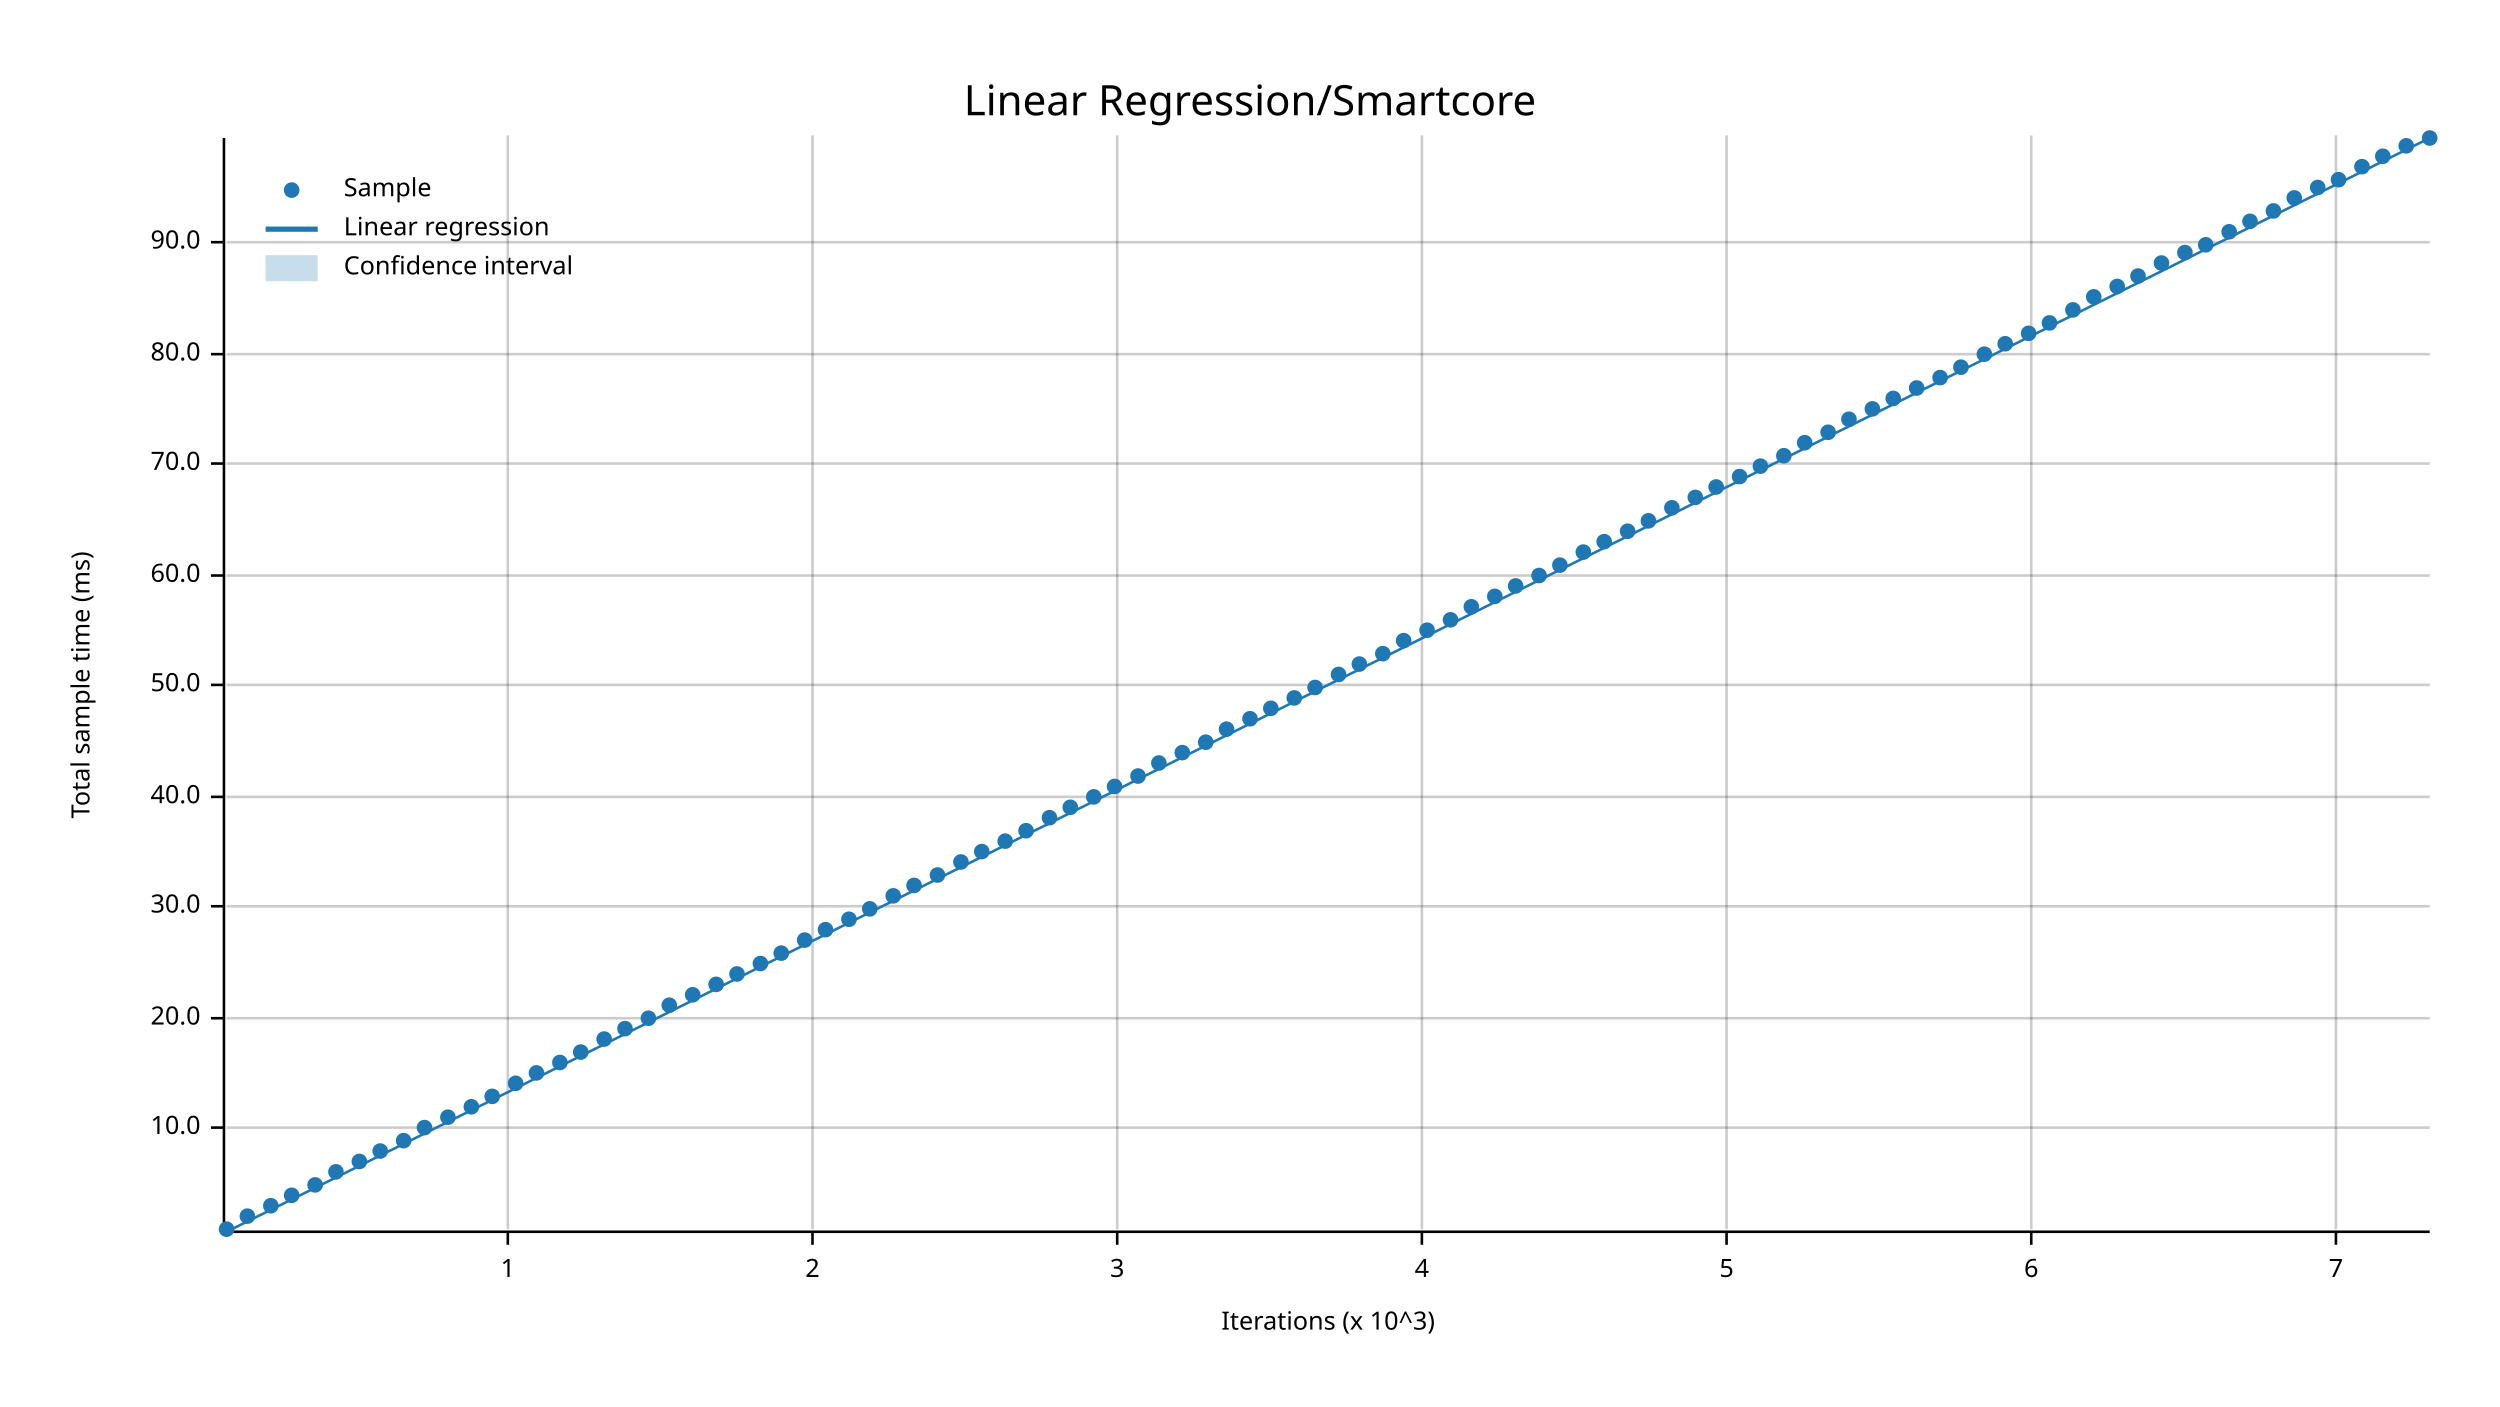
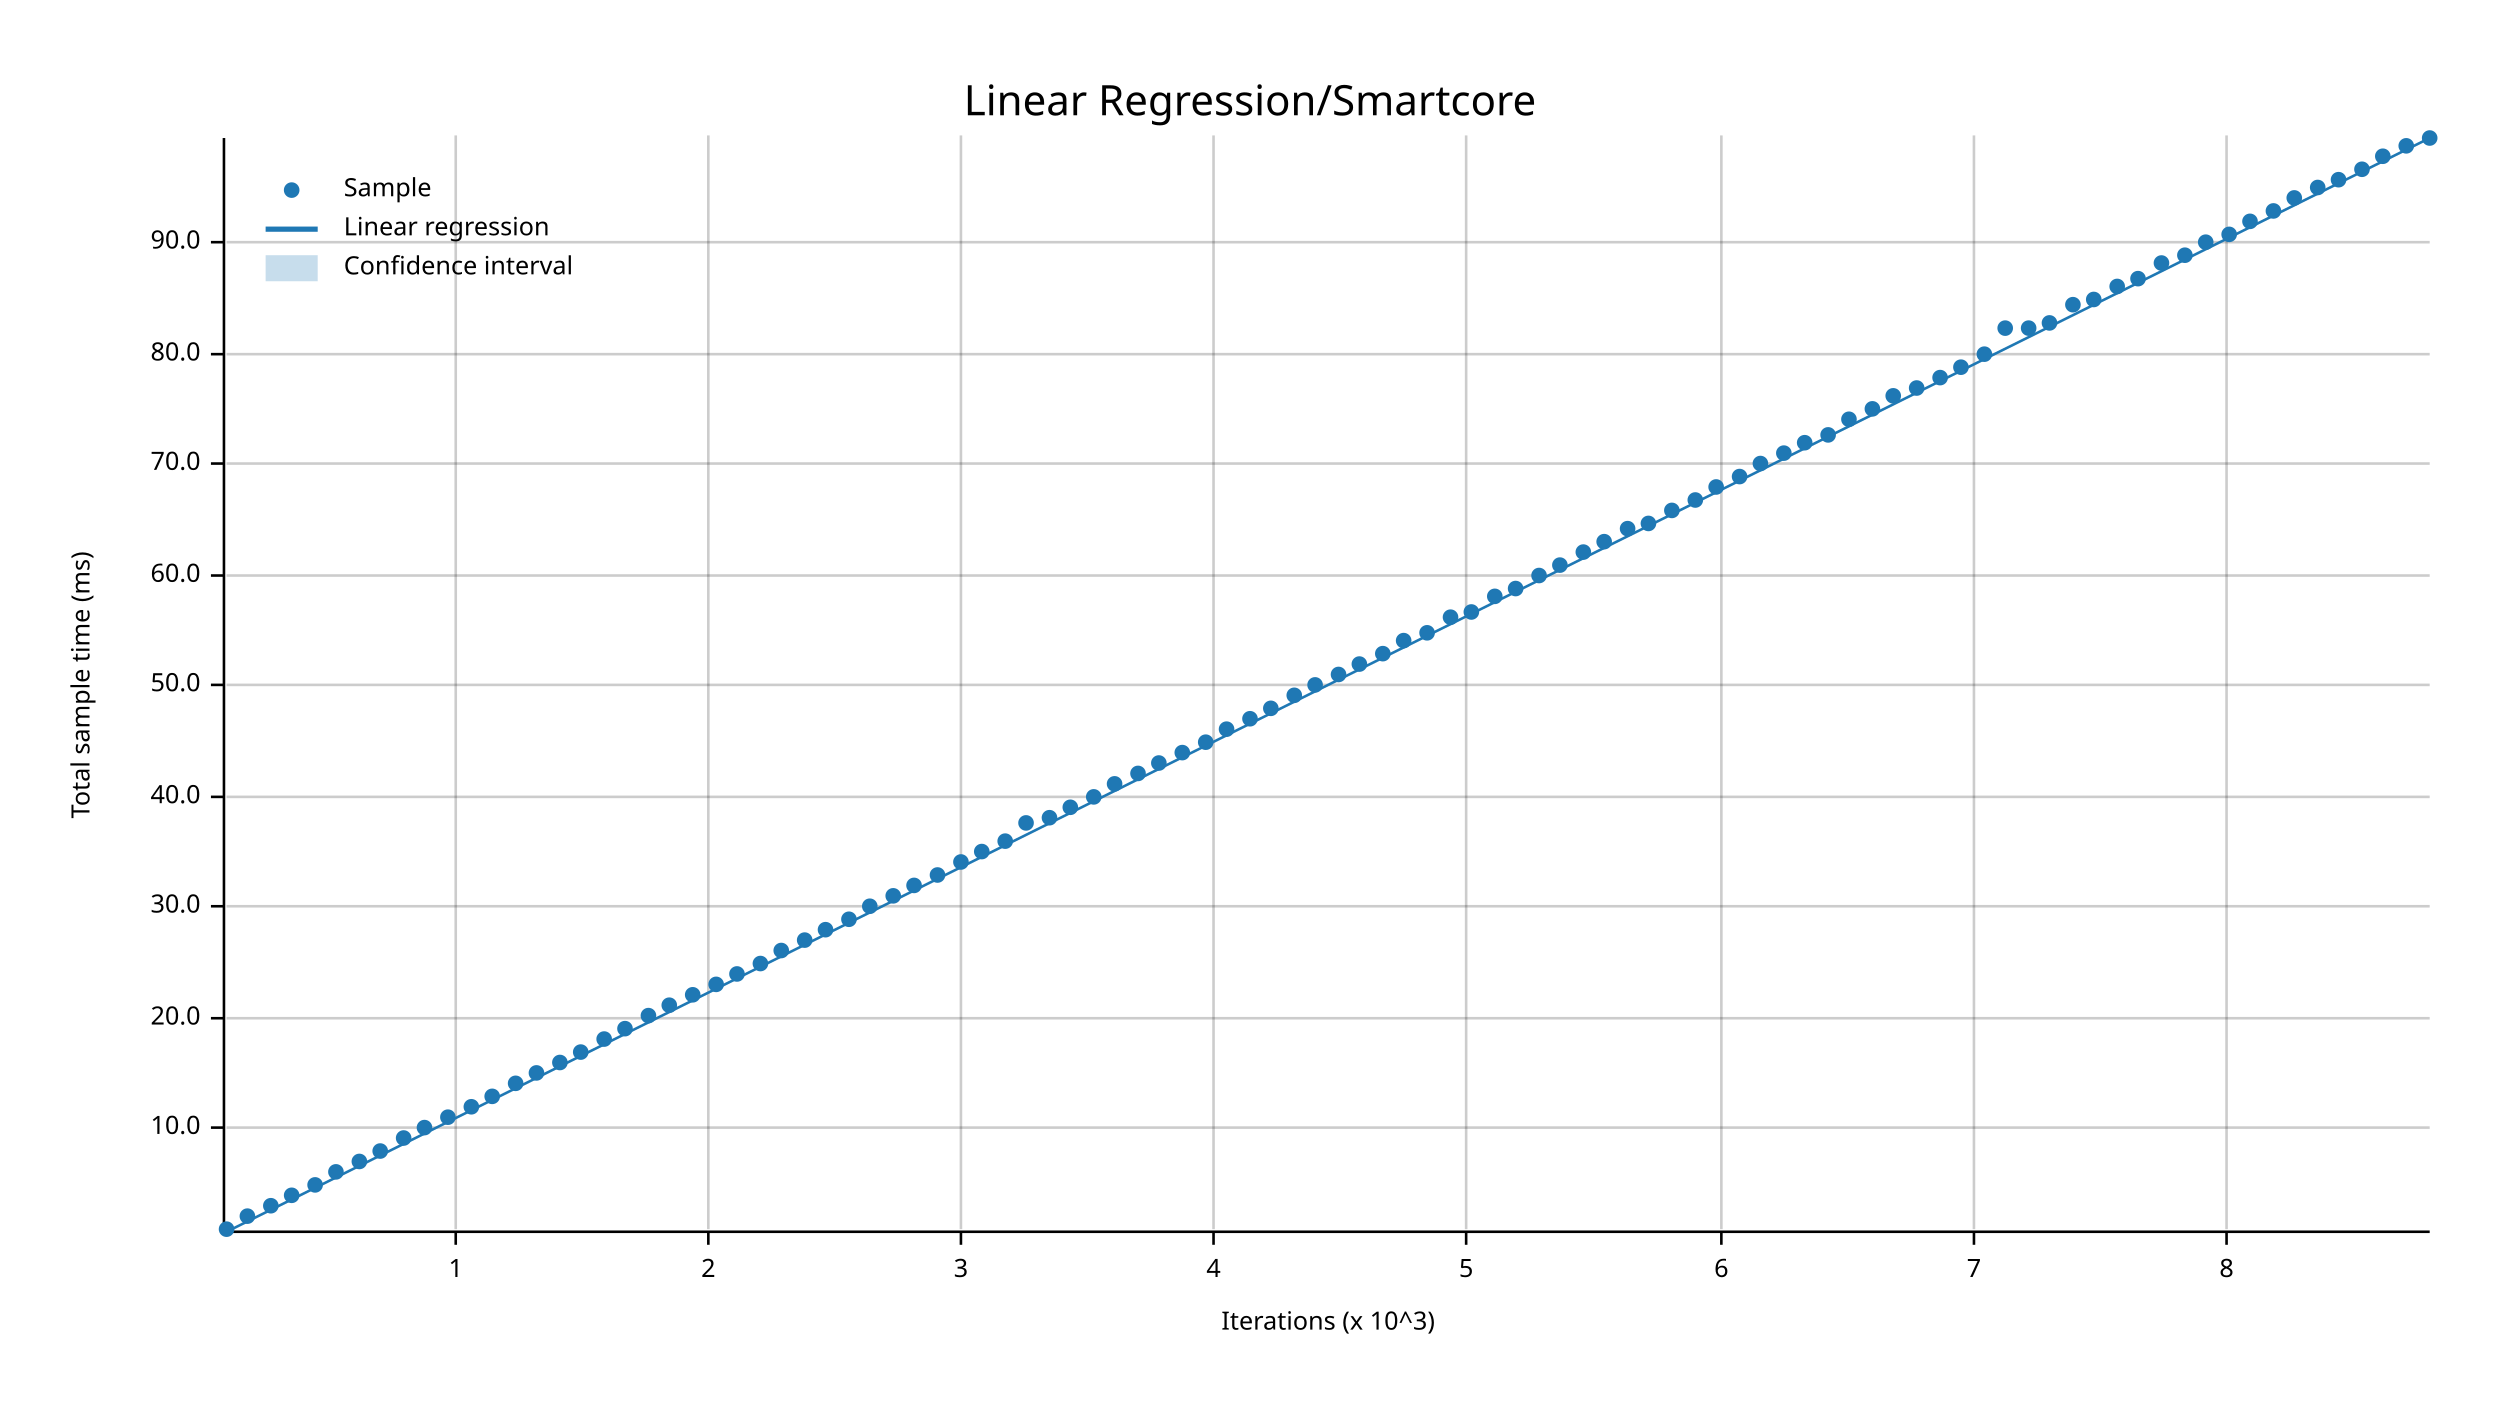
<svg xmlns="http://www.w3.org/2000/svg" width="960" height="540" viewBox="0 0 960 540">
  <text x="480" y="32" dy="0.76em" text-anchor="middle" font-family="sans-serif" font-size="16.129" opacity="1" fill="#000000">
Linear Regression/Smartcore
</text>
  <text x="27" y="263" dy="0.76em" text-anchor="middle" font-family="sans-serif" font-size="9.677" opacity="1" fill="#000000" transform="rotate(270, 27, 263)">
Total sample time (ms)
</text>
  <text x="510" y="513" dy="-0.5ex" text-anchor="middle" font-family="sans-serif" font-size="9.677" opacity="1" fill="#000000">
Iterations (x 10^3)
</text>
-   <line opacity="0.2" stroke="#000000" stroke-width="1" x1="195" y1="472" x2="195" y2="52" />
-   <line opacity="0.2" stroke="#000000" stroke-width="1" x1="312" y1="472" x2="312" y2="52" />
-   <line opacity="0.2" stroke="#000000" stroke-width="1" x1="429" y1="472" x2="429" y2="52" />
-   <line opacity="0.2" stroke="#000000" stroke-width="1" x1="546" y1="472" x2="546" y2="52" />
-   <line opacity="0.2" stroke="#000000" stroke-width="1" x1="663" y1="472" x2="663" y2="52" />
-   <line opacity="0.2" stroke="#000000" stroke-width="1" x1="780" y1="472" x2="780" y2="52" />
-   <line opacity="0.2" stroke="#000000" stroke-width="1" x1="897" y1="472" x2="897" y2="52" />
+   <line opacity="0.2" stroke="#000000" stroke-width="1" x1="175" y1="472" x2="175" y2="52" />
+   <line opacity="0.2" stroke="#000000" stroke-width="1" x1="272" y1="472" x2="272" y2="52" />
+   <line opacity="0.2" stroke="#000000" stroke-width="1" x1="369" y1="472" x2="369" y2="52" />
+   <line opacity="0.2" stroke="#000000" stroke-width="1" x1="466" y1="472" x2="466" y2="52" />
+   <line opacity="0.2" stroke="#000000" stroke-width="1" x1="563" y1="472" x2="563" y2="52" />
+   <line opacity="0.2" stroke="#000000" stroke-width="1" x1="661" y1="472" x2="661" y2="52" />
+   <line opacity="0.2" stroke="#000000" stroke-width="1" x1="758" y1="472" x2="758" y2="52" />
+   <line opacity="0.2" stroke="#000000" stroke-width="1" x1="855" y1="472" x2="855" y2="52" />
  <line opacity="0.2" stroke="#000000" stroke-width="1" x1="87" y1="433" x2="933" y2="433" />
  <line opacity="0.2" stroke="#000000" stroke-width="1" x1="87" y1="391" x2="933" y2="391" />
  <line opacity="0.2" stroke="#000000" stroke-width="1" x1="87" y1="348" x2="933" y2="348" />
  <line opacity="0.2" stroke="#000000" stroke-width="1" x1="87" y1="306" x2="933" y2="306" />
  <line opacity="0.2" stroke="#000000" stroke-width="1" x1="87" y1="263" x2="933" y2="263" />
  <line opacity="0.2" stroke="#000000" stroke-width="1" x1="87" y1="221" x2="933" y2="221" />
  <line opacity="0.2" stroke="#000000" stroke-width="1" x1="87" y1="178" x2="933" y2="178" />
  <line opacity="0.2" stroke="#000000" stroke-width="1" x1="87" y1="136" x2="933" y2="136" />
  <line opacity="0.2" stroke="#000000" stroke-width="1" x1="87" y1="93" x2="933" y2="93" />
  <polyline fill="none" opacity="1" stroke="#000000" stroke-width="1" points="86,53 86,473 " />
  <text x="77" y="433" dy="0.5ex" text-anchor="end" font-family="sans-serif" font-size="9.677" opacity="1" fill="#000000">
10.0
</text>
  <polyline fill="none" opacity="1" stroke="#000000" stroke-width="1" points="81,433 86,433 " />
  <text x="77" y="391" dy="0.5ex" text-anchor="end" font-family="sans-serif" font-size="9.677" opacity="1" fill="#000000">
20.0
</text>
  <polyline fill="none" opacity="1" stroke="#000000" stroke-width="1" points="81,391 86,391 " />
  <text x="77" y="348" dy="0.5ex" text-anchor="end" font-family="sans-serif" font-size="9.677" opacity="1" fill="#000000">
30.0
</text>
  <polyline fill="none" opacity="1" stroke="#000000" stroke-width="1" points="81,348 86,348 " />
  <text x="77" y="306" dy="0.5ex" text-anchor="end" font-family="sans-serif" font-size="9.677" opacity="1" fill="#000000">
40.0
</text>
  <polyline fill="none" opacity="1" stroke="#000000" stroke-width="1" points="81,306 86,306 " />
  <text x="77" y="263" dy="0.5ex" text-anchor="end" font-family="sans-serif" font-size="9.677" opacity="1" fill="#000000">
50.0
</text>
  <polyline fill="none" opacity="1" stroke="#000000" stroke-width="1" points="81,263 86,263 " />
  <text x="77" y="221" dy="0.5ex" text-anchor="end" font-family="sans-serif" font-size="9.677" opacity="1" fill="#000000">
60.0
</text>
  <polyline fill="none" opacity="1" stroke="#000000" stroke-width="1" points="81,221 86,221 " />
  <text x="77" y="178" dy="0.5ex" text-anchor="end" font-family="sans-serif" font-size="9.677" opacity="1" fill="#000000">
70.0
</text>
  <polyline fill="none" opacity="1" stroke="#000000" stroke-width="1" points="81,178 86,178 " />
  <text x="77" y="136" dy="0.5ex" text-anchor="end" font-family="sans-serif" font-size="9.677" opacity="1" fill="#000000">
80.0
</text>
  <polyline fill="none" opacity="1" stroke="#000000" stroke-width="1" points="81,136 86,136 " />
  <text x="77" y="93" dy="0.5ex" text-anchor="end" font-family="sans-serif" font-size="9.677" opacity="1" fill="#000000">
90.0
</text>
  <polyline fill="none" opacity="1" stroke="#000000" stroke-width="1" points="81,93 86,93 " />
  <polyline fill="none" opacity="1" stroke="#000000" stroke-width="1" points="87,473 933,473 " />
-   <text x="195" y="483" dy="0.76em" text-anchor="middle" font-family="sans-serif" font-size="9.677" opacity="1" fill="#000000">
+   <text x="175" y="483" dy="0.76em" text-anchor="middle" font-family="sans-serif" font-size="9.677" opacity="1" fill="#000000">
1
</text>
-   <polyline fill="none" opacity="1" stroke="#000000" stroke-width="1" points="195,473 195,478 " />
-   <text x="312" y="483" dy="0.76em" text-anchor="middle" font-family="sans-serif" font-size="9.677" opacity="1" fill="#000000">
+   <polyline fill="none" opacity="1" stroke="#000000" stroke-width="1" points="175,473 175,478 " />
+   <text x="272" y="483" dy="0.76em" text-anchor="middle" font-family="sans-serif" font-size="9.677" opacity="1" fill="#000000">
2
</text>
-   <polyline fill="none" opacity="1" stroke="#000000" stroke-width="1" points="312,473 312,478 " />
-   <text x="429" y="483" dy="0.76em" text-anchor="middle" font-family="sans-serif" font-size="9.677" opacity="1" fill="#000000">
+   <polyline fill="none" opacity="1" stroke="#000000" stroke-width="1" points="272,473 272,478 " />
+   <text x="369" y="483" dy="0.76em" text-anchor="middle" font-family="sans-serif" font-size="9.677" opacity="1" fill="#000000">
3
</text>
-   <polyline fill="none" opacity="1" stroke="#000000" stroke-width="1" points="429,473 429,478 " />
-   <text x="546" y="483" dy="0.76em" text-anchor="middle" font-family="sans-serif" font-size="9.677" opacity="1" fill="#000000">
+   <polyline fill="none" opacity="1" stroke="#000000" stroke-width="1" points="369,473 369,478 " />
+   <text x="466" y="483" dy="0.76em" text-anchor="middle" font-family="sans-serif" font-size="9.677" opacity="1" fill="#000000">
4
</text>
-   <polyline fill="none" opacity="1" stroke="#000000" stroke-width="1" points="546,473 546,478 " />
-   <text x="663" y="483" dy="0.76em" text-anchor="middle" font-family="sans-serif" font-size="9.677" opacity="1" fill="#000000">
+   <polyline fill="none" opacity="1" stroke="#000000" stroke-width="1" points="466,473 466,478 " />
+   <text x="563" y="483" dy="0.76em" text-anchor="middle" font-family="sans-serif" font-size="9.677" opacity="1" fill="#000000">
5
</text>
-   <polyline fill="none" opacity="1" stroke="#000000" stroke-width="1" points="663,473 663,478 " />
-   <text x="780" y="483" dy="0.76em" text-anchor="middle" font-family="sans-serif" font-size="9.677" opacity="1" fill="#000000">
+   <polyline fill="none" opacity="1" stroke="#000000" stroke-width="1" points="563,473 563,478 " />
+   <text x="661" y="483" dy="0.76em" text-anchor="middle" font-family="sans-serif" font-size="9.677" opacity="1" fill="#000000">
6
</text>
-   <polyline fill="none" opacity="1" stroke="#000000" stroke-width="1" points="780,473 780,478 " />
-   <text x="897" y="483" dy="0.76em" text-anchor="middle" font-family="sans-serif" font-size="9.677" opacity="1" fill="#000000">
+   <polyline fill="none" opacity="1" stroke="#000000" stroke-width="1" points="661,473 661,478 " />
+   <text x="758" y="483" dy="0.76em" text-anchor="middle" font-family="sans-serif" font-size="9.677" opacity="1" fill="#000000">
7
</text>
-   <polyline fill="none" opacity="1" stroke="#000000" stroke-width="1" points="897,473 897,478 " />
+   <polyline fill="none" opacity="1" stroke="#000000" stroke-width="1" points="758,473 758,478 " />
+   <text x="855" y="483" dy="0.76em" text-anchor="middle" font-family="sans-serif" font-size="9.677" opacity="1" fill="#000000">
+ 8
+ </text>
+   <polyline fill="none" opacity="1" stroke="#000000" stroke-width="1" points="855,473 855,478 " />
  <circle cx="87" cy="472" r="3" opacity="1" fill="#1F78B4" stroke="none" stroke-width="1" />
  <circle cx="95" cy="467" r="3" opacity="1" fill="#1F78B4" stroke="none" stroke-width="1" />
  <circle cx="104" cy="463" r="3" opacity="1" fill="#1F78B4" stroke="none" stroke-width="1" />
  <circle cx="112" cy="459" r="3" opacity="1" fill="#1F78B4" stroke="none" stroke-width="1" />
  <circle cx="121" cy="455" r="3" opacity="1" fill="#1F78B4" stroke="none" stroke-width="1" />
  <circle cx="129" cy="450" r="3" opacity="1" fill="#1F78B4" stroke="none" stroke-width="1" />
  <circle cx="138" cy="446" r="3" opacity="1" fill="#1F78B4" stroke="none" stroke-width="1" />
  <circle cx="146" cy="442" r="3" opacity="1" fill="#1F78B4" stroke="none" stroke-width="1" />
-   <circle cx="155" cy="438" r="3" opacity="1" fill="#1F78B4" stroke="none" stroke-width="1" />
+   <circle cx="155" cy="437" r="3" opacity="1" fill="#1F78B4" stroke="none" stroke-width="1" />
  <circle cx="163" cy="433" r="3" opacity="1" fill="#1F78B4" stroke="none" stroke-width="1" />
  <circle cx="172" cy="429" r="3" opacity="1" fill="#1F78B4" stroke="none" stroke-width="1" />
  <circle cx="181" cy="425" r="3" opacity="1" fill="#1F78B4" stroke="none" stroke-width="1" />
  <circle cx="189" cy="421" r="3" opacity="1" fill="#1F78B4" stroke="none" stroke-width="1" />
  <circle cx="198" cy="416" r="3" opacity="1" fill="#1F78B4" stroke="none" stroke-width="1" />
  <circle cx="206" cy="412" r="3" opacity="1" fill="#1F78B4" stroke="none" stroke-width="1" />
  <circle cx="215" cy="408" r="3" opacity="1" fill="#1F78B4" stroke="none" stroke-width="1" />
  <circle cx="223" cy="404" r="3" opacity="1" fill="#1F78B4" stroke="none" stroke-width="1" />
  <circle cx="232" cy="399" r="3" opacity="1" fill="#1F78B4" stroke="none" stroke-width="1" />
  <circle cx="240" cy="395" r="3" opacity="1" fill="#1F78B4" stroke="none" stroke-width="1" />
-   <circle cx="249" cy="391" r="3" opacity="1" fill="#1F78B4" stroke="none" stroke-width="1" />
+   <circle cx="249" cy="390" r="3" opacity="1" fill="#1F78B4" stroke="none" stroke-width="1" />
  <circle cx="257" cy="386" r="3" opacity="1" fill="#1F78B4" stroke="none" stroke-width="1" />
  <circle cx="266" cy="382" r="3" opacity="1" fill="#1F78B4" stroke="none" stroke-width="1" />
  <circle cx="275" cy="378" r="3" opacity="1" fill="#1F78B4" stroke="none" stroke-width="1" />
  <circle cx="283" cy="374" r="3" opacity="1" fill="#1F78B4" stroke="none" stroke-width="1" />
  <circle cx="292" cy="370" r="3" opacity="1" fill="#1F78B4" stroke="none" stroke-width="1" />
-   <circle cx="300" cy="366" r="3" opacity="1" fill="#1F78B4" stroke="none" stroke-width="1" />
+   <circle cx="300" cy="365" r="3" opacity="1" fill="#1F78B4" stroke="none" stroke-width="1" />
  <circle cx="309" cy="361" r="3" opacity="1" fill="#1F78B4" stroke="none" stroke-width="1" />
  <circle cx="317" cy="357" r="3" opacity="1" fill="#1F78B4" stroke="none" stroke-width="1" />
  <circle cx="326" cy="353" r="3" opacity="1" fill="#1F78B4" stroke="none" stroke-width="1" />
-   <circle cx="334" cy="349" r="3" opacity="1" fill="#1F78B4" stroke="none" stroke-width="1" />
+   <circle cx="334" cy="348" r="3" opacity="1" fill="#1F78B4" stroke="none" stroke-width="1" />
  <circle cx="343" cy="344" r="3" opacity="1" fill="#1F78B4" stroke="none" stroke-width="1" />
  <circle cx="351" cy="340" r="3" opacity="1" fill="#1F78B4" stroke="none" stroke-width="1" />
  <circle cx="360" cy="336" r="3" opacity="1" fill="#1F78B4" stroke="none" stroke-width="1" />
  <circle cx="369" cy="331" r="3" opacity="1" fill="#1F78B4" stroke="none" stroke-width="1" />
  <circle cx="377" cy="327" r="3" opacity="1" fill="#1F78B4" stroke="none" stroke-width="1" />
  <circle cx="386" cy="323" r="3" opacity="1" fill="#1F78B4" stroke="none" stroke-width="1" />
-   <circle cx="394" cy="319" r="3" opacity="1" fill="#1F78B4" stroke="none" stroke-width="1" />
+   <circle cx="394" cy="316" r="3" opacity="1" fill="#1F78B4" stroke="none" stroke-width="1" />
  <circle cx="403" cy="314" r="3" opacity="1" fill="#1F78B4" stroke="none" stroke-width="1" />
  <circle cx="411" cy="310" r="3" opacity="1" fill="#1F78B4" stroke="none" stroke-width="1" />
  <circle cx="420" cy="306" r="3" opacity="1" fill="#1F78B4" stroke="none" stroke-width="1" />
-   <circle cx="428" cy="302" r="3" opacity="1" fill="#1F78B4" stroke="none" stroke-width="1" />
-   <circle cx="437" cy="298" r="3" opacity="1" fill="#1F78B4" stroke="none" stroke-width="1" />
+   <circle cx="428" cy="301" r="3" opacity="1" fill="#1F78B4" stroke="none" stroke-width="1" />
+   <circle cx="437" cy="297" r="3" opacity="1" fill="#1F78B4" stroke="none" stroke-width="1" />
  <circle cx="445" cy="293" r="3" opacity="1" fill="#1F78B4" stroke="none" stroke-width="1" />
  <circle cx="454" cy="289" r="3" opacity="1" fill="#1F78B4" stroke="none" stroke-width="1" />
  <circle cx="463" cy="285" r="3" opacity="1" fill="#1F78B4" stroke="none" stroke-width="1" />
  <circle cx="471" cy="280" r="3" opacity="1" fill="#1F78B4" stroke="none" stroke-width="1" />
  <circle cx="480" cy="276" r="3" opacity="1" fill="#1F78B4" stroke="none" stroke-width="1" />
  <circle cx="488" cy="272" r="3" opacity="1" fill="#1F78B4" stroke="none" stroke-width="1" />
-   <circle cx="497" cy="268" r="3" opacity="1" fill="#1F78B4" stroke="none" stroke-width="1" />
-   <circle cx="505" cy="264" r="3" opacity="1" fill="#1F78B4" stroke="none" stroke-width="1" />
+   <circle cx="497" cy="267" r="3" opacity="1" fill="#1F78B4" stroke="none" stroke-width="1" />
+   <circle cx="505" cy="263" r="3" opacity="1" fill="#1F78B4" stroke="none" stroke-width="1" />
  <circle cx="514" cy="259" r="3" opacity="1" fill="#1F78B4" stroke="none" stroke-width="1" />
  <circle cx="522" cy="255" r="3" opacity="1" fill="#1F78B4" stroke="none" stroke-width="1" />
  <circle cx="531" cy="251" r="3" opacity="1" fill="#1F78B4" stroke="none" stroke-width="1" />
  <circle cx="539" cy="246" r="3" opacity="1" fill="#1F78B4" stroke="none" stroke-width="1" />
-   <circle cx="548" cy="242" r="3" opacity="1" fill="#1F78B4" stroke="none" stroke-width="1" />
-   <circle cx="557" cy="238" r="3" opacity="1" fill="#1F78B4" stroke="none" stroke-width="1" />
-   <circle cx="565" cy="233" r="3" opacity="1" fill="#1F78B4" stroke="none" stroke-width="1" />
+   <circle cx="548" cy="243" r="3" opacity="1" fill="#1F78B4" stroke="none" stroke-width="1" />
+   <circle cx="557" cy="237" r="3" opacity="1" fill="#1F78B4" stroke="none" stroke-width="1" />
+   <circle cx="565" cy="235" r="3" opacity="1" fill="#1F78B4" stroke="none" stroke-width="1" />
  <circle cx="574" cy="229" r="3" opacity="1" fill="#1F78B4" stroke="none" stroke-width="1" />
-   <circle cx="582" cy="225" r="3" opacity="1" fill="#1F78B4" stroke="none" stroke-width="1" />
+   <circle cx="582" cy="226" r="3" opacity="1" fill="#1F78B4" stroke="none" stroke-width="1" />
  <circle cx="591" cy="221" r="3" opacity="1" fill="#1F78B4" stroke="none" stroke-width="1" />
  <circle cx="599" cy="217" r="3" opacity="1" fill="#1F78B4" stroke="none" stroke-width="1" />
  <circle cx="608" cy="212" r="3" opacity="1" fill="#1F78B4" stroke="none" stroke-width="1" />
  <circle cx="616" cy="208" r="3" opacity="1" fill="#1F78B4" stroke="none" stroke-width="1" />
-   <circle cx="625" cy="204" r="3" opacity="1" fill="#1F78B4" stroke="none" stroke-width="1" />
-   <circle cx="633" cy="200" r="3" opacity="1" fill="#1F78B4" stroke="none" stroke-width="1" />
-   <circle cx="642" cy="195" r="3" opacity="1" fill="#1F78B4" stroke="none" stroke-width="1" />
-   <circle cx="651" cy="191" r="3" opacity="1" fill="#1F78B4" stroke="none" stroke-width="1" />
+   <circle cx="625" cy="203" r="3" opacity="1" fill="#1F78B4" stroke="none" stroke-width="1" />
+   <circle cx="633" cy="201" r="3" opacity="1" fill="#1F78B4" stroke="none" stroke-width="1" />
+   <circle cx="642" cy="196" r="3" opacity="1" fill="#1F78B4" stroke="none" stroke-width="1" />
+   <circle cx="651" cy="192" r="3" opacity="1" fill="#1F78B4" stroke="none" stroke-width="1" />
  <circle cx="659" cy="187" r="3" opacity="1" fill="#1F78B4" stroke="none" stroke-width="1" />
  <circle cx="668" cy="183" r="3" opacity="1" fill="#1F78B4" stroke="none" stroke-width="1" />
-   <circle cx="676" cy="179" r="3" opacity="1" fill="#1F78B4" stroke="none" stroke-width="1" />
-   <circle cx="685" cy="175" r="3" opacity="1" fill="#1F78B4" stroke="none" stroke-width="1" />
+   <circle cx="676" cy="178" r="3" opacity="1" fill="#1F78B4" stroke="none" stroke-width="1" />
+   <circle cx="685" cy="174" r="3" opacity="1" fill="#1F78B4" stroke="none" stroke-width="1" />
  <circle cx="693" cy="170" r="3" opacity="1" fill="#1F78B4" stroke="none" stroke-width="1" />
-   <circle cx="702" cy="166" r="3" opacity="1" fill="#1F78B4" stroke="none" stroke-width="1" />
+   <circle cx="702" cy="167" r="3" opacity="1" fill="#1F78B4" stroke="none" stroke-width="1" />
  <circle cx="710" cy="161" r="3" opacity="1" fill="#1F78B4" stroke="none" stroke-width="1" />
  <circle cx="719" cy="157" r="3" opacity="1" fill="#1F78B4" stroke="none" stroke-width="1" />
-   <circle cx="727" cy="153" r="3" opacity="1" fill="#1F78B4" stroke="none" stroke-width="1" />
+   <circle cx="727" cy="152" r="3" opacity="1" fill="#1F78B4" stroke="none" stroke-width="1" />
  <circle cx="736" cy="149" r="3" opacity="1" fill="#1F78B4" stroke="none" stroke-width="1" />
  <circle cx="745" cy="145" r="3" opacity="1" fill="#1F78B4" stroke="none" stroke-width="1" />
  <circle cx="753" cy="141" r="3" opacity="1" fill="#1F78B4" stroke="none" stroke-width="1" />
  <circle cx="762" cy="136" r="3" opacity="1" fill="#1F78B4" stroke="none" stroke-width="1" />
-   <circle cx="770" cy="132" r="3" opacity="1" fill="#1F78B4" stroke="none" stroke-width="1" />
-   <circle cx="779" cy="128" r="3" opacity="1" fill="#1F78B4" stroke="none" stroke-width="1" />
+   <circle cx="770" cy="126" r="3" opacity="1" fill="#1F78B4" stroke="none" stroke-width="1" />
+   <circle cx="779" cy="126" r="3" opacity="1" fill="#1F78B4" stroke="none" stroke-width="1" />
  <circle cx="787" cy="124" r="3" opacity="1" fill="#1F78B4" stroke="none" stroke-width="1" />
-   <circle cx="796" cy="119" r="3" opacity="1" fill="#1F78B4" stroke="none" stroke-width="1" />
-   <circle cx="804" cy="114" r="3" opacity="1" fill="#1F78B4" stroke="none" stroke-width="1" />
+   <circle cx="796" cy="117" r="3" opacity="1" fill="#1F78B4" stroke="none" stroke-width="1" />
+   <circle cx="804" cy="115" r="3" opacity="1" fill="#1F78B4" stroke="none" stroke-width="1" />
  <circle cx="813" cy="110" r="3" opacity="1" fill="#1F78B4" stroke="none" stroke-width="1" />
-   <circle cx="821" cy="106" r="3" opacity="1" fill="#1F78B4" stroke="none" stroke-width="1" />
+   <circle cx="821" cy="107" r="3" opacity="1" fill="#1F78B4" stroke="none" stroke-width="1" />
  <circle cx="830" cy="101" r="3" opacity="1" fill="#1F78B4" stroke="none" stroke-width="1" />
-   <circle cx="839" cy="97" r="3" opacity="1" fill="#1F78B4" stroke="none" stroke-width="1" />
-   <circle cx="847" cy="94" r="3" opacity="1" fill="#1F78B4" stroke="none" stroke-width="1" />
-   <circle cx="856" cy="89" r="3" opacity="1" fill="#1F78B4" stroke="none" stroke-width="1" />
+   <circle cx="839" cy="98" r="3" opacity="1" fill="#1F78B4" stroke="none" stroke-width="1" />
+   <circle cx="847" cy="93" r="3" opacity="1" fill="#1F78B4" stroke="none" stroke-width="1" />
+   <circle cx="856" cy="90" r="3" opacity="1" fill="#1F78B4" stroke="none" stroke-width="1" />
  <circle cx="864" cy="85" r="3" opacity="1" fill="#1F78B4" stroke="none" stroke-width="1" />
  <circle cx="873" cy="81" r="3" opacity="1" fill="#1F78B4" stroke="none" stroke-width="1" />
  <circle cx="881" cy="76" r="3" opacity="1" fill="#1F78B4" stroke="none" stroke-width="1" />
  <circle cx="890" cy="72" r="3" opacity="1" fill="#1F78B4" stroke="none" stroke-width="1" />
  <circle cx="898" cy="69" r="3" opacity="1" fill="#1F78B4" stroke="none" stroke-width="1" />
-   <circle cx="907" cy="64" r="3" opacity="1" fill="#1F78B4" stroke="none" stroke-width="1" />
+   <circle cx="907" cy="65" r="3" opacity="1" fill="#1F78B4" stroke="none" stroke-width="1" />
  <circle cx="915" cy="60" r="3" opacity="1" fill="#1F78B4" stroke="none" stroke-width="1" />
  <circle cx="924" cy="56" r="3" opacity="1" fill="#1F78B4" stroke="none" stroke-width="1" />
  <circle cx="933" cy="53" r="3" opacity="1" fill="#1F78B4" stroke="none" stroke-width="1" />
  <polyline fill="none" opacity="1" stroke="#1F78B4" stroke-width="1" points="87,473 933,53 " />
  <polygon opacity="0.25" fill="#1F78B4" points="87,473 933,53 933,53 " />
  <text x="132" y="68" dy="0.76em" text-anchor="start" font-family="sans-serif" font-size="9.677" opacity="1" fill="#000000">
Sample
</text>
  <text x="132" y="83" dy="0.76em" text-anchor="start" font-family="sans-serif" font-size="9.677" opacity="1" fill="#000000">
Linear regression
</text>
  <text x="132" y="98" dy="0.76em" text-anchor="start" font-family="sans-serif" font-size="9.677" opacity="1" fill="#000000">
Confidence interval
</text>
  <circle cx="112" cy="73" r="3" opacity="1" fill="#1F78B4" stroke="none" stroke-width="1" />
  <polyline fill="none" opacity="1" stroke="#1F78B4" stroke-width="2" points="102,88 122,88 " />
  <rect x="102" y="98" width="20" height="10" opacity="0.25" fill="#1F78B4" stroke="none" />
</svg>
